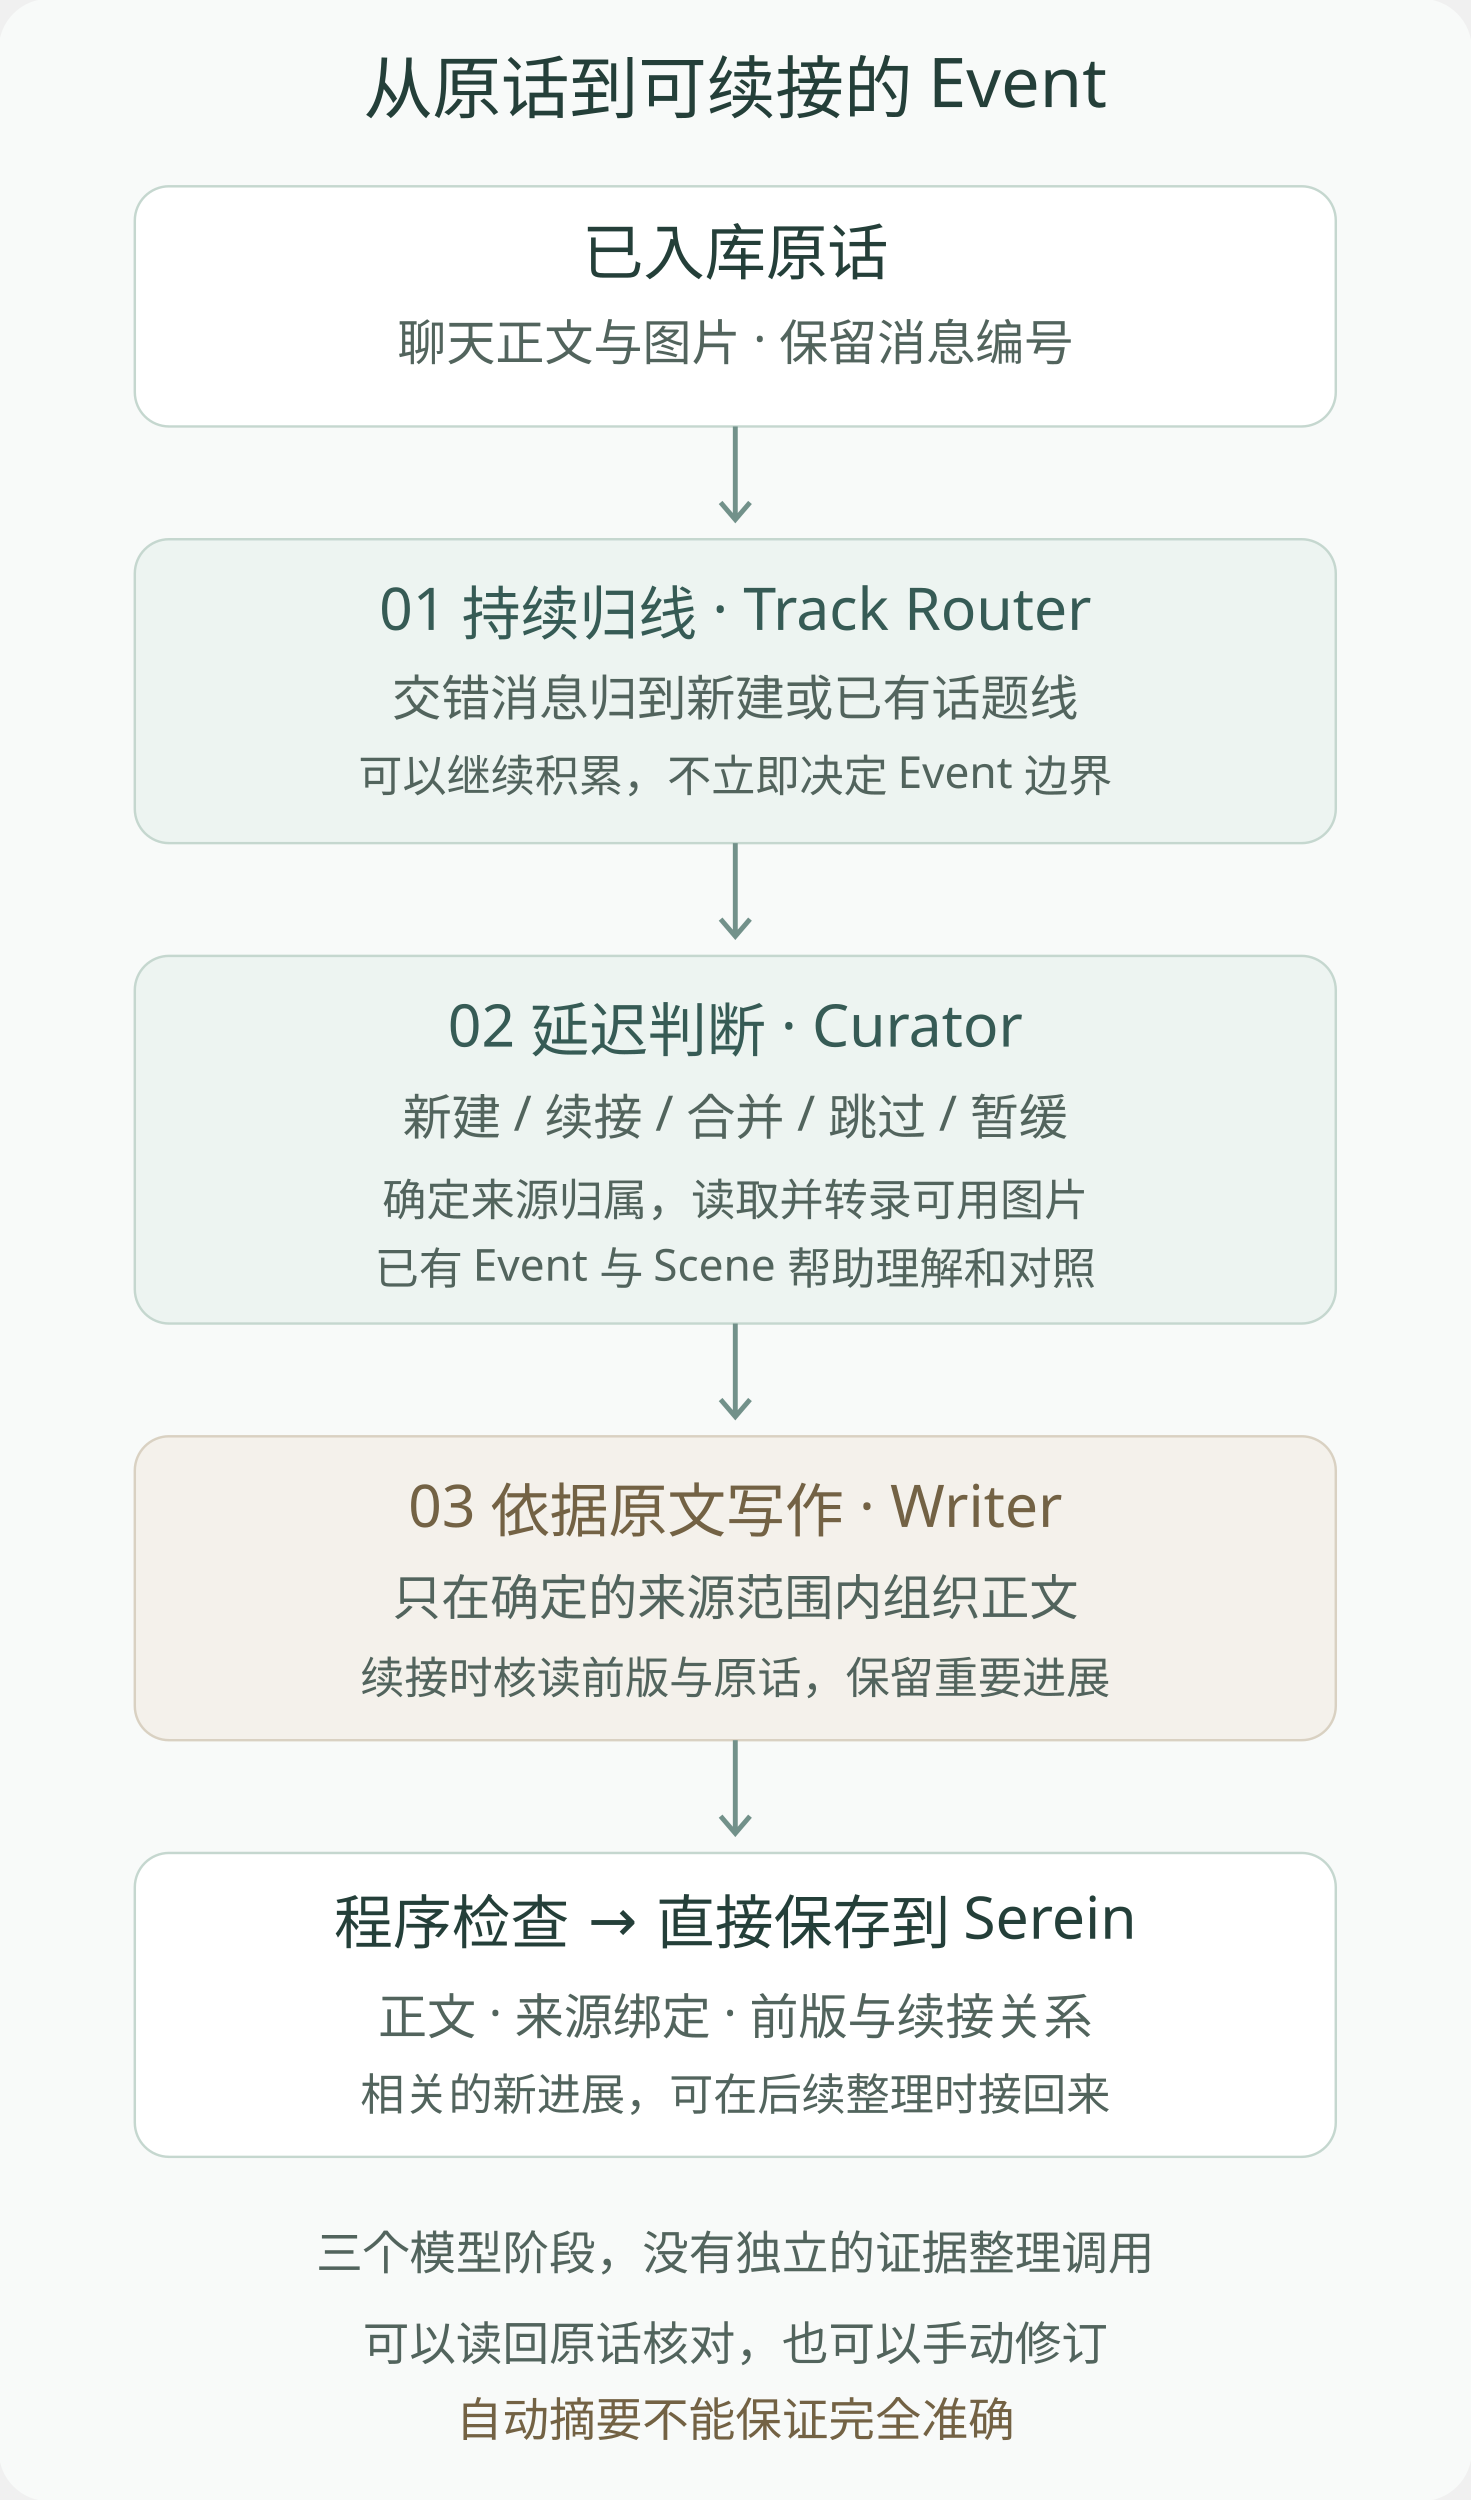
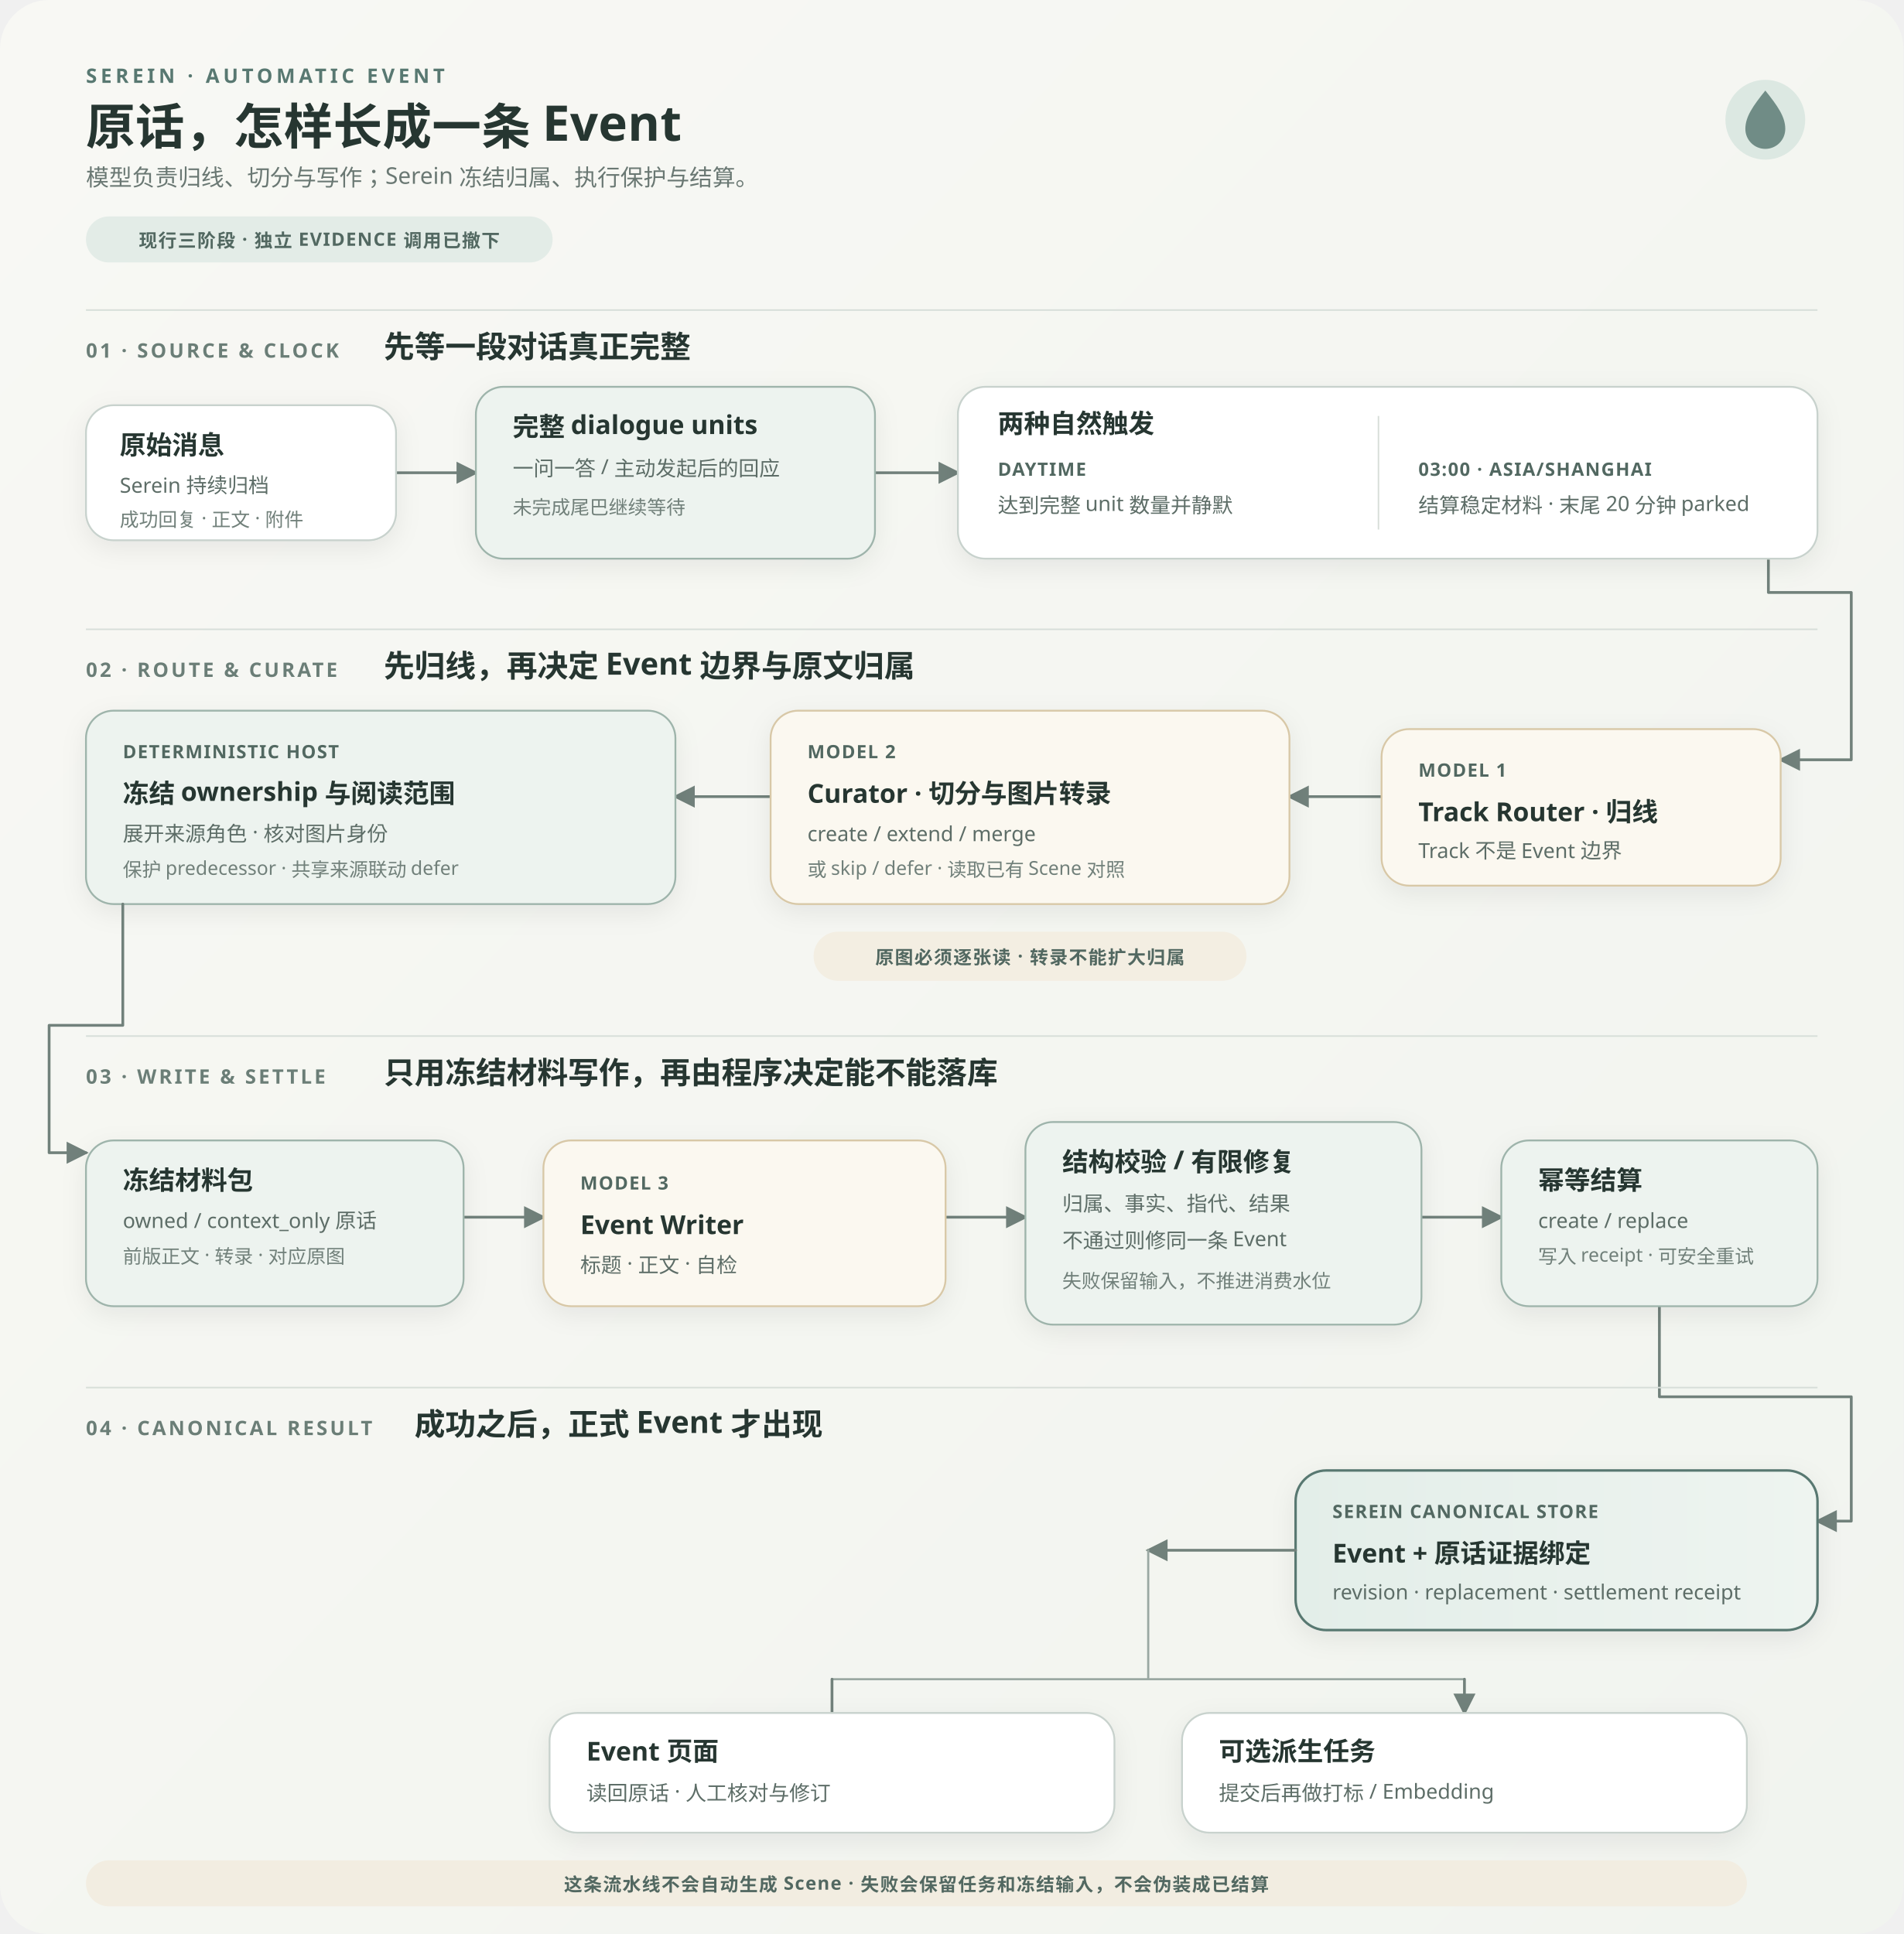
- <svg xmlns="http://www.w3.org/2000/svg" width="600" height="1020" viewBox="0 0 600 1020" role="img" aria-labelledby="title desc">
-   <rect x="0" y="0" width="600" height="1020" rx="20" fill="#f8faf9" stroke="#f8faf9" />
-   <g font-family="Microsoft YaHei, PingFang SC, sans-serif" text-anchor="middle">
-     <text x="300" y="46" font-size="28" fill="#243f39">从原话到可续接的 Event</text>
-     <rect x="55" y="76" width="490" height="98" rx="14" fill="#ffffff" stroke="#c5d7cf" />
-     <text x="300" y="112" font-size="25" fill="#243f39">已入库原话</text>
-     <text x="300" y="147" font-size="20" fill="#52645d">聊天正文与图片 · 保留消息编号</text>
-     <path d="M300 174 V212 M294 205 L300 212 L306 205" fill="none" stroke="#72918a" stroke-width="2" />
-     <rect x="55" y="220" width="490" height="124" rx="14" fill="#edf4f1" stroke="#c5d7cf" />
-     <text x="300" y="257" font-size="24" fill="#365b55">01  持续归线 · Track Router</text>
-     <text x="300" y="292" font-size="20" fill="#52645d">交错消息归到新建或已有话题线</text>
-     <text x="300" y="323" font-size="18" fill="#52645d">可以继续积累，不立即决定 Event 边界</text>
-     <path d="M300 344 V382 M294 375 L300 382 L306 375" fill="none" stroke="#72918a" stroke-width="2" />
-     <rect x="55" y="390" width="490" height="150" rx="14" fill="#edf4f1" stroke="#c5d7cf" />
-     <text x="300" y="427" font-size="24" fill="#365b55">02  延迟判断 · Curator</text>
-     <text x="300" y="463" font-size="20" fill="#52645d">新建 / 续接 / 合并 / 跳过 / 暂缓</text>
-     <text x="300" y="496" font-size="18" fill="#52645d">确定来源归属，读取并转录可用图片</text>
-     <text x="300" y="524" font-size="18" fill="#52645d">已有 Event 与 Scene 帮助理解和对照</text>
-     <path d="M300 540 V578 M294 571 L300 578 L306 571" fill="none" stroke="#72918a" stroke-width="2" />
-     <rect x="55" y="586" width="490" height="124" rx="14" fill="#f4f1eb" stroke="#d9d1c2" />
-     <text x="300" y="623" font-size="24" fill="#736244">03  依据原文写作 · Writer</text>
-     <text x="300" y="659" font-size="20" fill="#52645d">只在确定的来源范围内组织正文</text>
-     <text x="300" y="691" font-size="18" fill="#52645d">续接时核读前版与原话，保留重要进展</text>
-     <path d="M300 710 V748 M294 741 L300 748 L306 741" fill="none" stroke="#72918a" stroke-width="2" />
-     <rect x="55" y="756" width="490" height="124" rx="14" fill="#ffffff" stroke="#c5d7cf" />
-     <text x="300" y="793" font-size="24" fill="#243f39">程序检查 → 直接保存到 Serein</text>
-     <text x="300" y="830" font-size="20" fill="#52645d">正文 · 来源绑定 · 前版与续接关系</text>
-     <text x="300" y="861" font-size="18" fill="#52645d">相关的新进展，可在后续整理时接回来</text>
-     <text x="300" y="926" font-size="19" fill="#52645d">三个模型阶段，没有独立的证据整理调用</text>
-     <text x="300" y="963" font-size="19" fill="#52645d">可以读回原话核对，也可以手动修订</text>
-     <text x="300" y="994" font-size="19" fill="#736244">自动摘要不能保证完全准确</text>
+ <svg xmlns="http://www.w3.org/2000/svg" width="1240" height="1260" viewBox="0 0 1240 1260" role="img" aria-labelledby="title desc">
+   <defs>
+     <linearGradient id="paper" x1="0" y1="0" x2="1" y2="1">
+       <stop offset="0" stop-color="#f8f8f4" />
+       <stop offset="1" stop-color="#f1f4ef" />
+     </linearGradient>
+     <linearGradient id="canonical" x1="0" y1="0" x2="1" y2="0">
+       <stop offset="0" stop-color="#e3eee9" />
+       <stop offset="1" stop-color="#eef4f0" />
+     </linearGradient>
+     <filter id="shadow" x="-15%" y="-20%" width="130%" height="145%">
+       <feDropShadow dx="0" dy="5" stdDeviation="8" flood-color="#24332f" flood-opacity=".07" />
+     </filter>
+     <marker id="arrow" markerWidth="8" markerHeight="8" refX="7" refY="4" orient="auto" markerUnits="strokeWidth">
+       <path d="M0 0L8 4L0 8Z" fill="#71817b" />
+     </marker>
+     <style>
+       text{font-family:"Noto Sans SC","Microsoft YaHei",system-ui,sans-serif;fill:#263631}
+       .eyebrow{font-size:13px;font-weight:700;letter-spacing:2.4px;fill:#587871}
+       .title{font-size:32px;font-weight:700;letter-spacing:.2px}
+       .subtitle{font-size:15px;fill:#6a7873}
+       .stage-no{font-size:13px;font-weight:700;letter-spacing:1.6px;fill:#6b7e77}
+       .stage-title{font-size:20px;font-weight:700}
+       .node-title{font-size:17px;font-weight:700}
+       .node-copy{font-size:13.5px;fill:#5d6d67}
+       .small{font-size:12.5px;fill:#71807a}
+       .chip{font-size:12px;font-weight:700;letter-spacing:.7px;fill:#526861}
+       .rule{stroke:#d7ded9;stroke-width:1}
+       .line{fill:none;stroke:#71817b;stroke-width:1.8;stroke-linecap:round;stroke-linejoin:round;marker-end:url(#arrow)}
+       .bus{fill:none;stroke:#9aa8a2;stroke-width:1.4;stroke-linecap:round;stroke-linejoin:round}
+       .node{fill:#fff;stroke:#c8d2cd;stroke-width:1.2}
+       .model{fill:#fbf8f0;stroke:#d8c8a7;stroke-width:1.2}
+       .host{fill:#edf3ef;stroke:#9eb4ab;stroke-width:1.2}
+       .store{fill:url(#canonical);stroke:#587871;stroke-width:1.6}
+     </style>
+   </defs>
+   <rect width="1240" height="1260" rx="32" fill="url(#paper)" />
+   <circle cx="1150" cy="78" r="26" fill="#dce8e2" />
+   <path d="M1150 59c-8 10-13 17-13 25a13 13 0 0 0 26 0c0-8-5-15-13-25Z" fill="#587871" opacity=".82" />
+   <text x="56" y="54" class="eyebrow">SEREIN · AUTOMATIC EVENT</text>
+   <text x="56" y="94" class="title">原话，怎样长成一条 Event</text>
+   <text x="56" y="121" class="subtitle">模型负责归线、切分与写作；Serein 冻结归属、执行保护与结算。</text>
+   <rect x="56" y="141" width="304" height="30" rx="15" fill="#e3ece7" />
+   <text x="208" y="161" text-anchor="middle" class="chip">现行三阶段 · 独立 EVIDENCE 调用已撤下</text>
+   <line x1="56" y1="202" x2="1184" y2="202" class="rule" />
+   <text x="56" y="233" class="stage-no">01 · SOURCE &amp; CLOCK</text>
+   <text x="250" y="233" class="stage-title">先等一段对话真正完整</text>
+   <path d="M258 308H310" class="line" />
+   <path d="M570 308H624" class="line" />
+   <path d="M1152 358V386H1206V495H1160" class="line" />
+   <g filter="url(#shadow)">
+     <rect x="56" y="264" width="202" height="88" rx="18" class="node" />
+     <rect x="310" y="252" width="260" height="112" rx="18" class="host" />
+     <rect x="624" y="252" width="560" height="112" rx="18" class="node" />
  </g>
+   <text x="78" y="296" class="node-title">原始消息</text>
+   <text x="78" y="321" class="node-copy">Serein 持续归档</text>
+   <text x="78" y="343" class="small">成功回复 · 正文 · 附件</text>
+   <text x="334" y="284" class="node-title">完整 dialogue units</text>
+   <text x="334" y="310" class="node-copy">一问一答 / 主动发起后的回应</text>
+   <text x="334" y="335" class="small">未完成尾巴继续等待</text>
+   <text x="650" y="282" class="node-title">两种自然触发</text>
+   <line x1="898" y1="271" x2="898" y2="345" stroke="#d8ded9" />
+   <text x="650" y="310" class="chip">DAYTIME</text>
+   <text x="650" y="334" class="node-copy">达到完整 unit 数量并静默</text>
+   <text x="924" y="310" class="chip">03:00 · ASIA/SHANGHAI</text>
+   <text x="924" y="334" class="node-copy">结算稳定材料 · 末尾 20 分钟 parked</text>
+   <line x1="56" y1="410" x2="1184" y2="410" class="rule" />
+   <text x="56" y="441" class="stage-no">02 · ROUTE &amp; CURATE</text>
+   <text x="250" y="441" class="stage-title">先归线，再决定 Event 边界与原文归属</text>
+   <path d="M900 519H840" class="line" />
+   <path d="M502 519H440" class="line" />
+   <g filter="url(#shadow)">
+     <rect x="900" y="475" width="260" height="102" rx="18" class="model" />
+     <rect x="502" y="463" width="338" height="126" rx="18" class="model" />
+     <rect x="56" y="463" width="384" height="126" rx="18" class="host" />
+   </g>
+   <text x="924" y="506" class="chip">MODEL 1</text>
+   <text x="924" y="535" class="node-title">Track Router · 归线</text>
+   <text x="924" y="559" class="node-copy">Track 不是 Event 边界</text>
+   <text x="526" y="494" class="chip">MODEL 2</text>
+   <text x="526" y="523" class="node-title">Curator · 切分与图片转录</text>
+   <text x="526" y="548" class="node-copy">create / extend / merge</text>
+   <text x="526" y="571" class="small">或 skip / defer · 读取已有 Scene 对照</text>
+   <text x="80" y="494" class="chip">DETERMINISTIC HOST</text>
+   <text x="80" y="523" class="node-title">冻结 ownership 与阅读范围</text>
+   <text x="80" y="548" class="node-copy">展开来源角色 · 核对图片身份</text>
+   <text x="80" y="571" class="small">保护 predecessor · 共享来源联动 defer</text>
+   <rect x="530" y="607" width="282" height="32" rx="16" fill="#f3eee2" />
+   <text x="671" y="628" text-anchor="middle" class="chip">原图必须逐张读 · 转录不能扩大归属</text>
+   <path d="M80 589V668H32V751H56" class="line" />
+   <line x1="56" y1="675" x2="1184" y2="675" class="rule" />
+   <text x="56" y="706" class="stage-no">03 · WRITE &amp; SETTLE</text>
+   <text x="250" y="706" class="stage-title">只用冻结材料写作，再由程序决定能不能落库</text>
+   <path d="M302 793H354" class="line" />
+   <path d="M616 793H668" class="line" />
+   <path d="M926 793H978" class="line" />
+   <path d="M1081 849V910H1206V991H1184" class="line" />
+   <g filter="url(#shadow)">
+     <rect x="56" y="743" width="246" height="108" rx="18" class="host" />
+     <rect x="354" y="743" width="262" height="108" rx="18" class="model" />
+     <rect x="668" y="731" width="258" height="132" rx="18" class="host" />
+     <rect x="978" y="743" width="206" height="108" rx="18" class="host" />
+   </g>
+   <text x="80" y="775" class="node-title">冻结材料包</text>
+   <text x="80" y="800" class="node-copy">owned / context_only 原话</text>
+   <text x="80" y="823" class="small">前版正文 · 转录 · 对应原图</text>
+   <text x="378" y="775" class="chip">MODEL 3</text>
+   <text x="378" y="804" class="node-title">Event Writer</text>
+   <text x="378" y="829" class="node-copy">标题 · 正文 · 自检</text>
+   <text x="692" y="763" class="node-title">结构校验 / 有限修复</text>
+   <text x="692" y="789" class="node-copy">归属、事实、指代、结果</text>
+   <text x="692" y="813" class="node-copy">不通过则修同一条 Event</text>
+   <text x="692" y="839" class="small">失败保留输入，不推进消费水位</text>
+   <text x="1002" y="775" class="node-title">幂等结算</text>
+   <text x="1002" y="800" class="node-copy">create / replace</text>
+   <text x="1002" y="823" class="small">写入 receipt · 可安全重试</text>
+   <line x1="56" y1="904" x2="1184" y2="904" class="rule" />
+   <text x="56" y="935" class="stage-no">04 · CANONICAL RESULT</text>
+   <text x="270" y="935" class="stage-title">成功之后，正式 Event 才出现</text>
+   <g filter="url(#shadow)">
+     <rect x="844" y="958" width="340" height="104" rx="20" class="store" />
+   </g>
+   <text x="868" y="989" class="chip">SEREIN CANONICAL STORE</text>
+   <text x="868" y="1018" class="node-title">Event + 原话证据绑定</text>
+   <text x="868" y="1042" class="node-copy">revision · replacement · settlement receipt</text>
+   <path d="M844 1010H748" class="line" />
+   <path d="M748 1010V1094H542" class="bus" />
+   <path d="M748 1094H954" class="bus" />
+   <path d="M542 1094V1116M954 1094V1116" class="line" />
+   <g filter="url(#shadow)">
+     <rect x="358" y="1116" width="368" height="78" rx="18" class="node" />
+     <rect x="770" y="1116" width="368" height="78" rx="18" class="node" />
+   </g>
+   <text x="382" y="1147" class="node-title">Event 页面</text>
+   <text x="382" y="1173" class="node-copy">读回原话 · 人工核对与修订</text>
+   <text x="794" y="1147" class="node-title">可选派生任务</text>
+   <text x="794" y="1173" class="node-copy">提交后再做打标 / Embedding</text>
+   <rect x="56" y="1212" width="1082" height="30" rx="15" fill="#f2ede1" />
+   <text x="597" y="1232" text-anchor="middle" class="chip">这条流水线不会自动生成 Scene · 失败会保留任务和冻结输入，不会伪装成已结算</text>
</svg>
